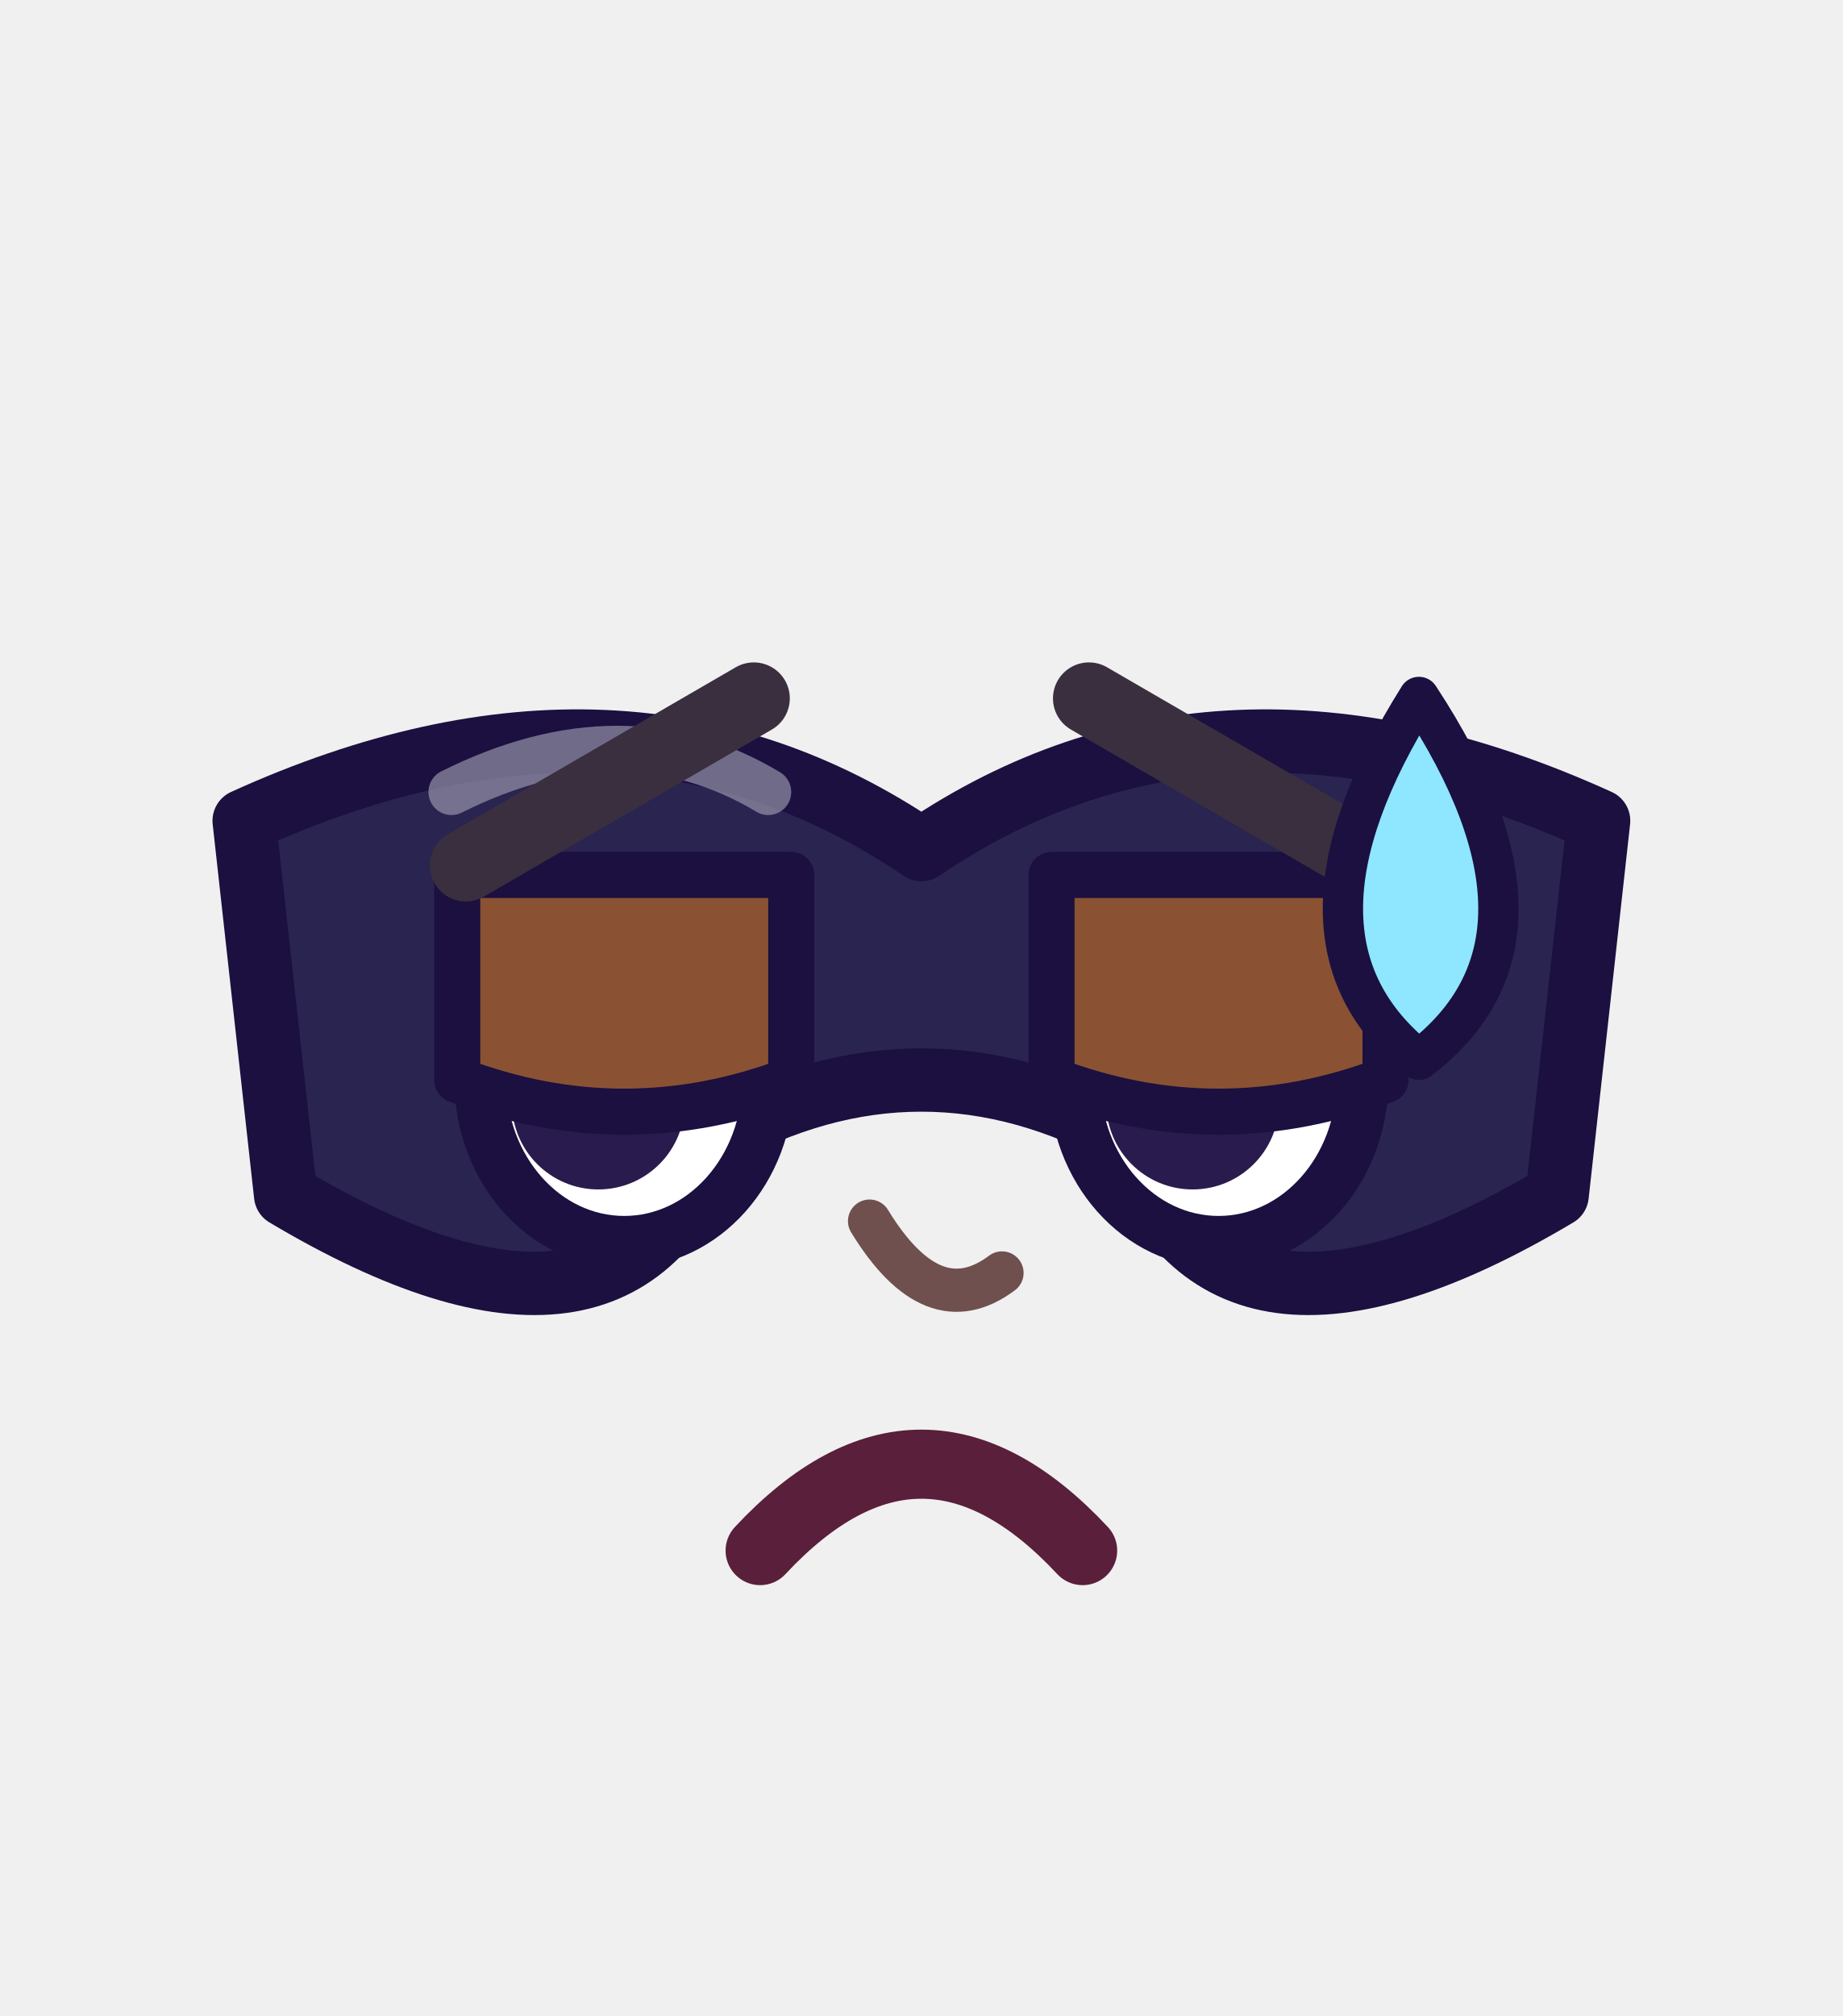
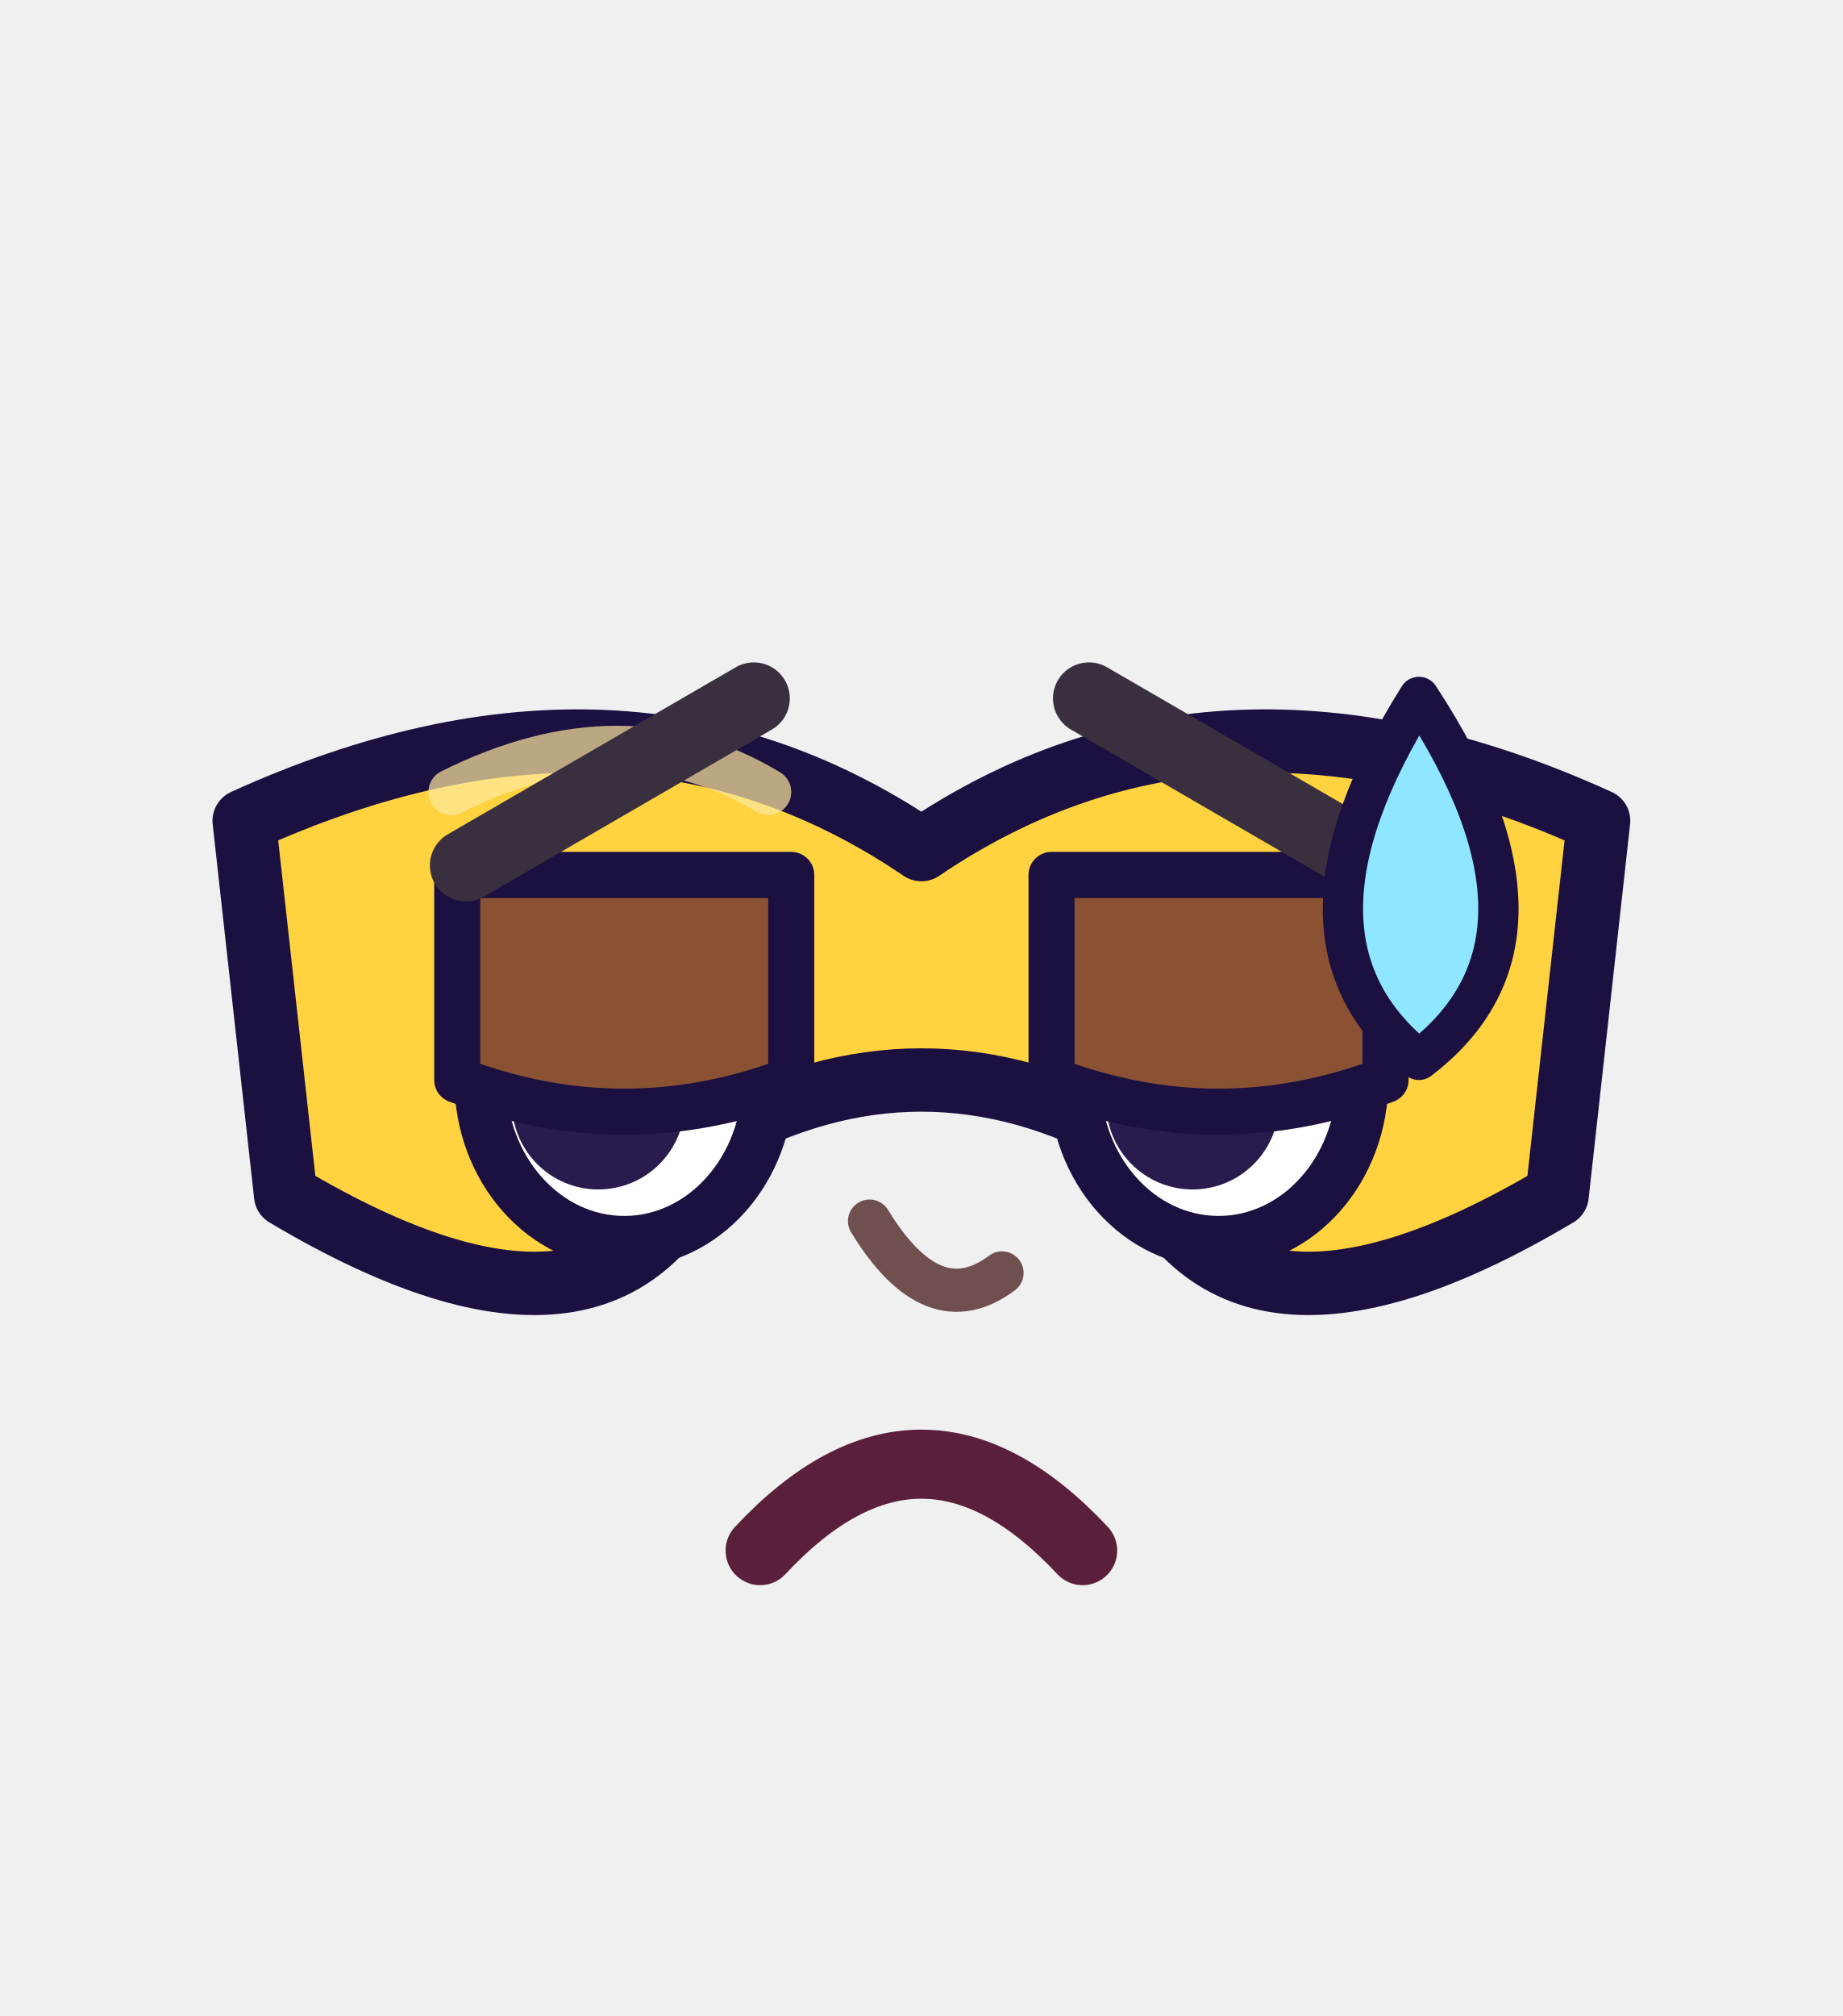
<svg xmlns="http://www.w3.org/2000/svg" width="128" height="140" viewBox="-32 -262 64 70">
-   <path d="M-23.52 -233.5 Q-10.32 -239.5 0 -232.5 Q10.32 -239.5 23.52 -233.5 L22.08 -220.5 Q10.32 -213.5 7.2 -222.5 Q0 -226.5 -7.2 -222.5 Q-10.32 -213.5 -22.08 -220.5 Z" fill="#2a2450" stroke="#1b1040" stroke-width="2.2" stroke-linejoin="round" stroke-linecap="round" />
-   <path d="M-16.32 -234.5 Q-10.32 -237.5 -5.32 -234.5" fill="none" stroke="#9492a8" stroke-width="1.6" stroke-linejoin="round" stroke-linecap="round" stroke-opacity="0.7" />
+   <path d="M-23.52 -233.5 Q-10.32 -239.5 0 -232.5 Q10.32 -239.5 23.52 -233.5 L22.08 -220.5 Q10.32 -213.5 7.2 -222.5 Q0 -226.5 -7.2 -222.5 Q-10.32 -213.5 -22.08 -220.5 Z" fill="#ffd23f" stroke="#1b1040" stroke-width="2.2" stroke-linejoin="round" stroke-linecap="round" />
+   <path d="M-16.32 -234.5 Q-10.32 -237.5 -5.32 -234.5" fill="none" stroke="#ffe89f" stroke-width="1.6" stroke-linejoin="round" stroke-linecap="round" stroke-opacity="0.7" />
  <ellipse cx="-10.32" cy="-224.5" rx="5" ry="5.62" fill="#ffffff" stroke="#1b1040" stroke-width="1.8" stroke-linejoin="round" />
  <circle cx="-11.22" cy="-223.7" r="3" fill="#2a1b4e" />
  <circle cx="-10.17" cy="-224.9" r="0.99" fill="#ffffff" />
  <path d="M-16.12 -231.62 L-4.52 -231.62 L-4.52 -224.5 Q-10.32 -222.3 -16.12 -224.5 Z" fill="#8a5233" stroke="#1b1040" stroke-width="1.6" stroke-linejoin="round" stroke-linecap="round" />
  <ellipse cx="10.32" cy="-224.5" rx="5" ry="5.62" fill="#ffffff" stroke="#1b1040" stroke-width="1.8" stroke-linejoin="round" />
  <circle cx="9.42" cy="-223.7" r="3" fill="#2a1b4e" />
  <circle cx="10.47" cy="-224.9" r="0.99" fill="#ffffff" />
  <path d="M4.52 -231.62 L16.12 -231.62 L16.12 -224.5 Q10.32 -222.3 4.52 -224.5 Z" fill="#8a5233" stroke="#1b1040" stroke-width="1.6" stroke-linejoin="round" stroke-linecap="round" />
  <line x1="-15.82" y1="-231.95" x2="-5.82" y2="-237.75" stroke="#3a2f3f" stroke-width="2.5" stroke-linecap="round" />
  <line x1="5.82" y1="-237.75" x2="15.82" y2="-231.95" stroke="#3a2f3f" stroke-width="2.5" stroke-linecap="round" />
  <path d="M-5.6 -208.16 Q0 -214.16 5.6 -208.16" fill="none" stroke="#5a1f3a" stroke-width="2.4" stroke-linejoin="round" stroke-linecap="round" />
  <path d="M17.28 -237.8 Q22.8 -229.4 17.28 -225.2 Q12 -229.4 17.28 -237.8 Z" fill="#8fe6ff" stroke="#1b1040" stroke-width="1.4" stroke-linejoin="round" stroke-linecap="round" />
  <path d="M-1.8 -219.6 Q0.4 -216 2.8 -217.8" fill="none" stroke="#593433" stroke-width="1.5" stroke-linejoin="round" stroke-linecap="round" stroke-opacity="0.85" />
</svg>
